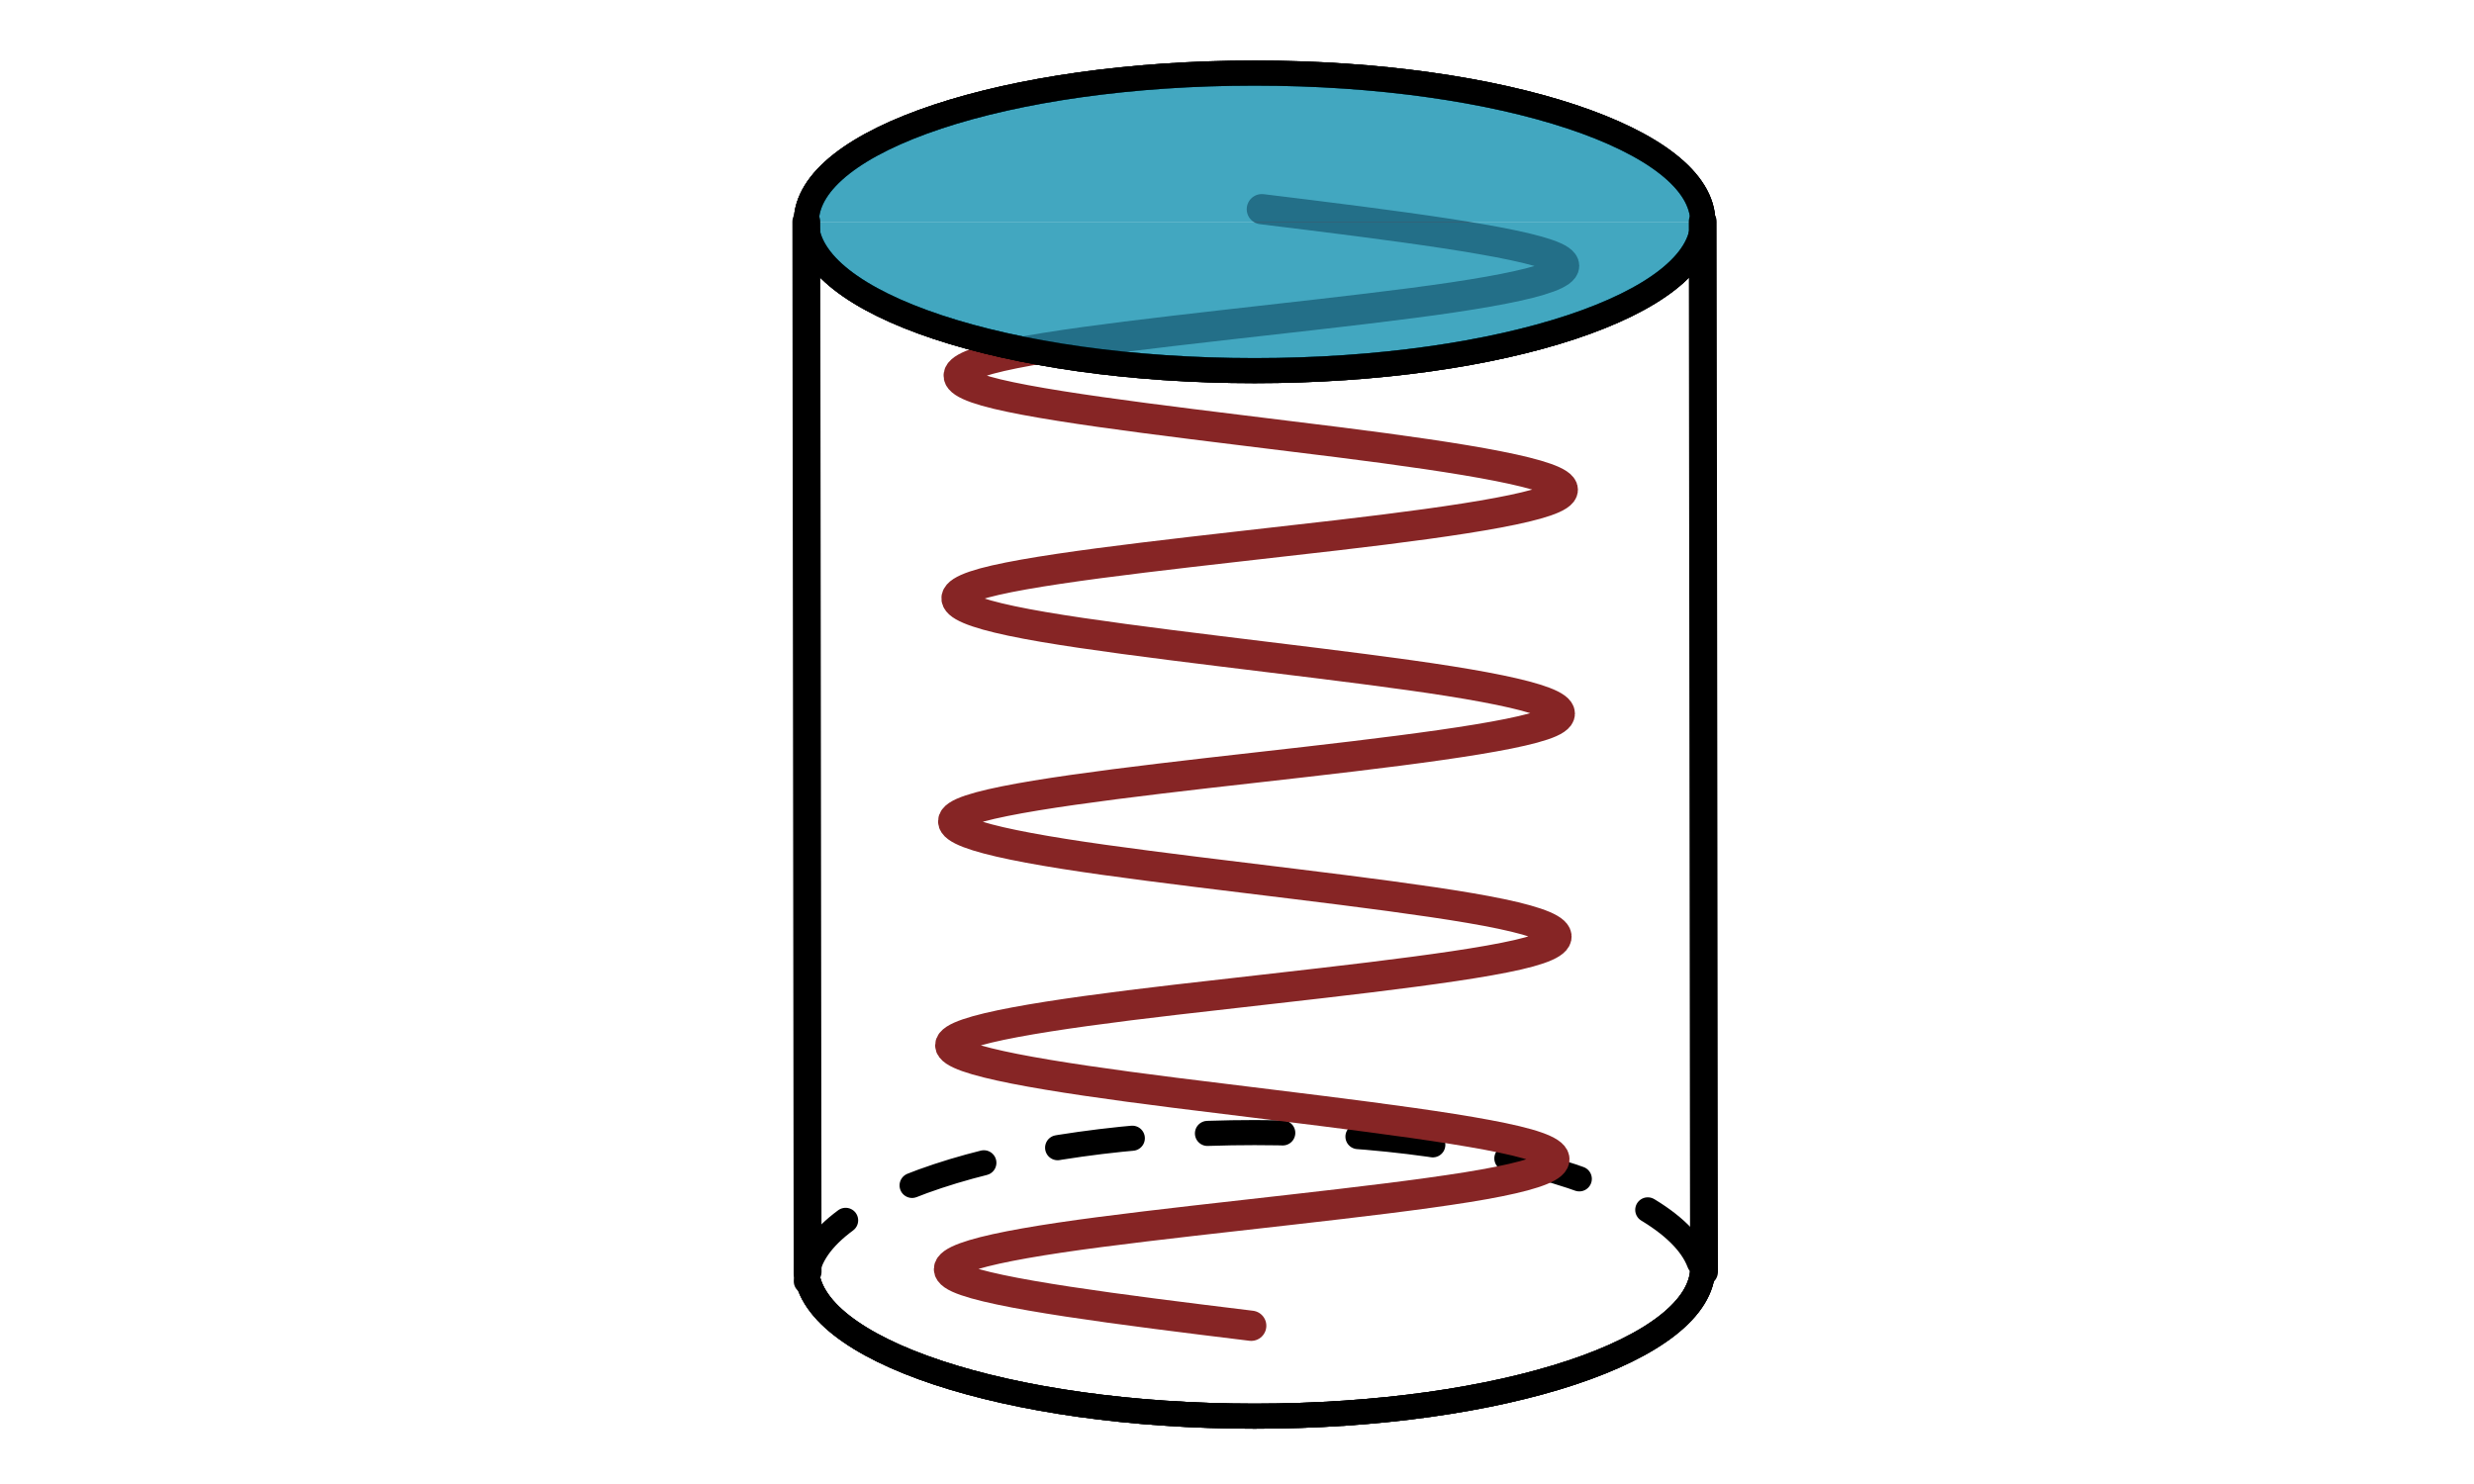
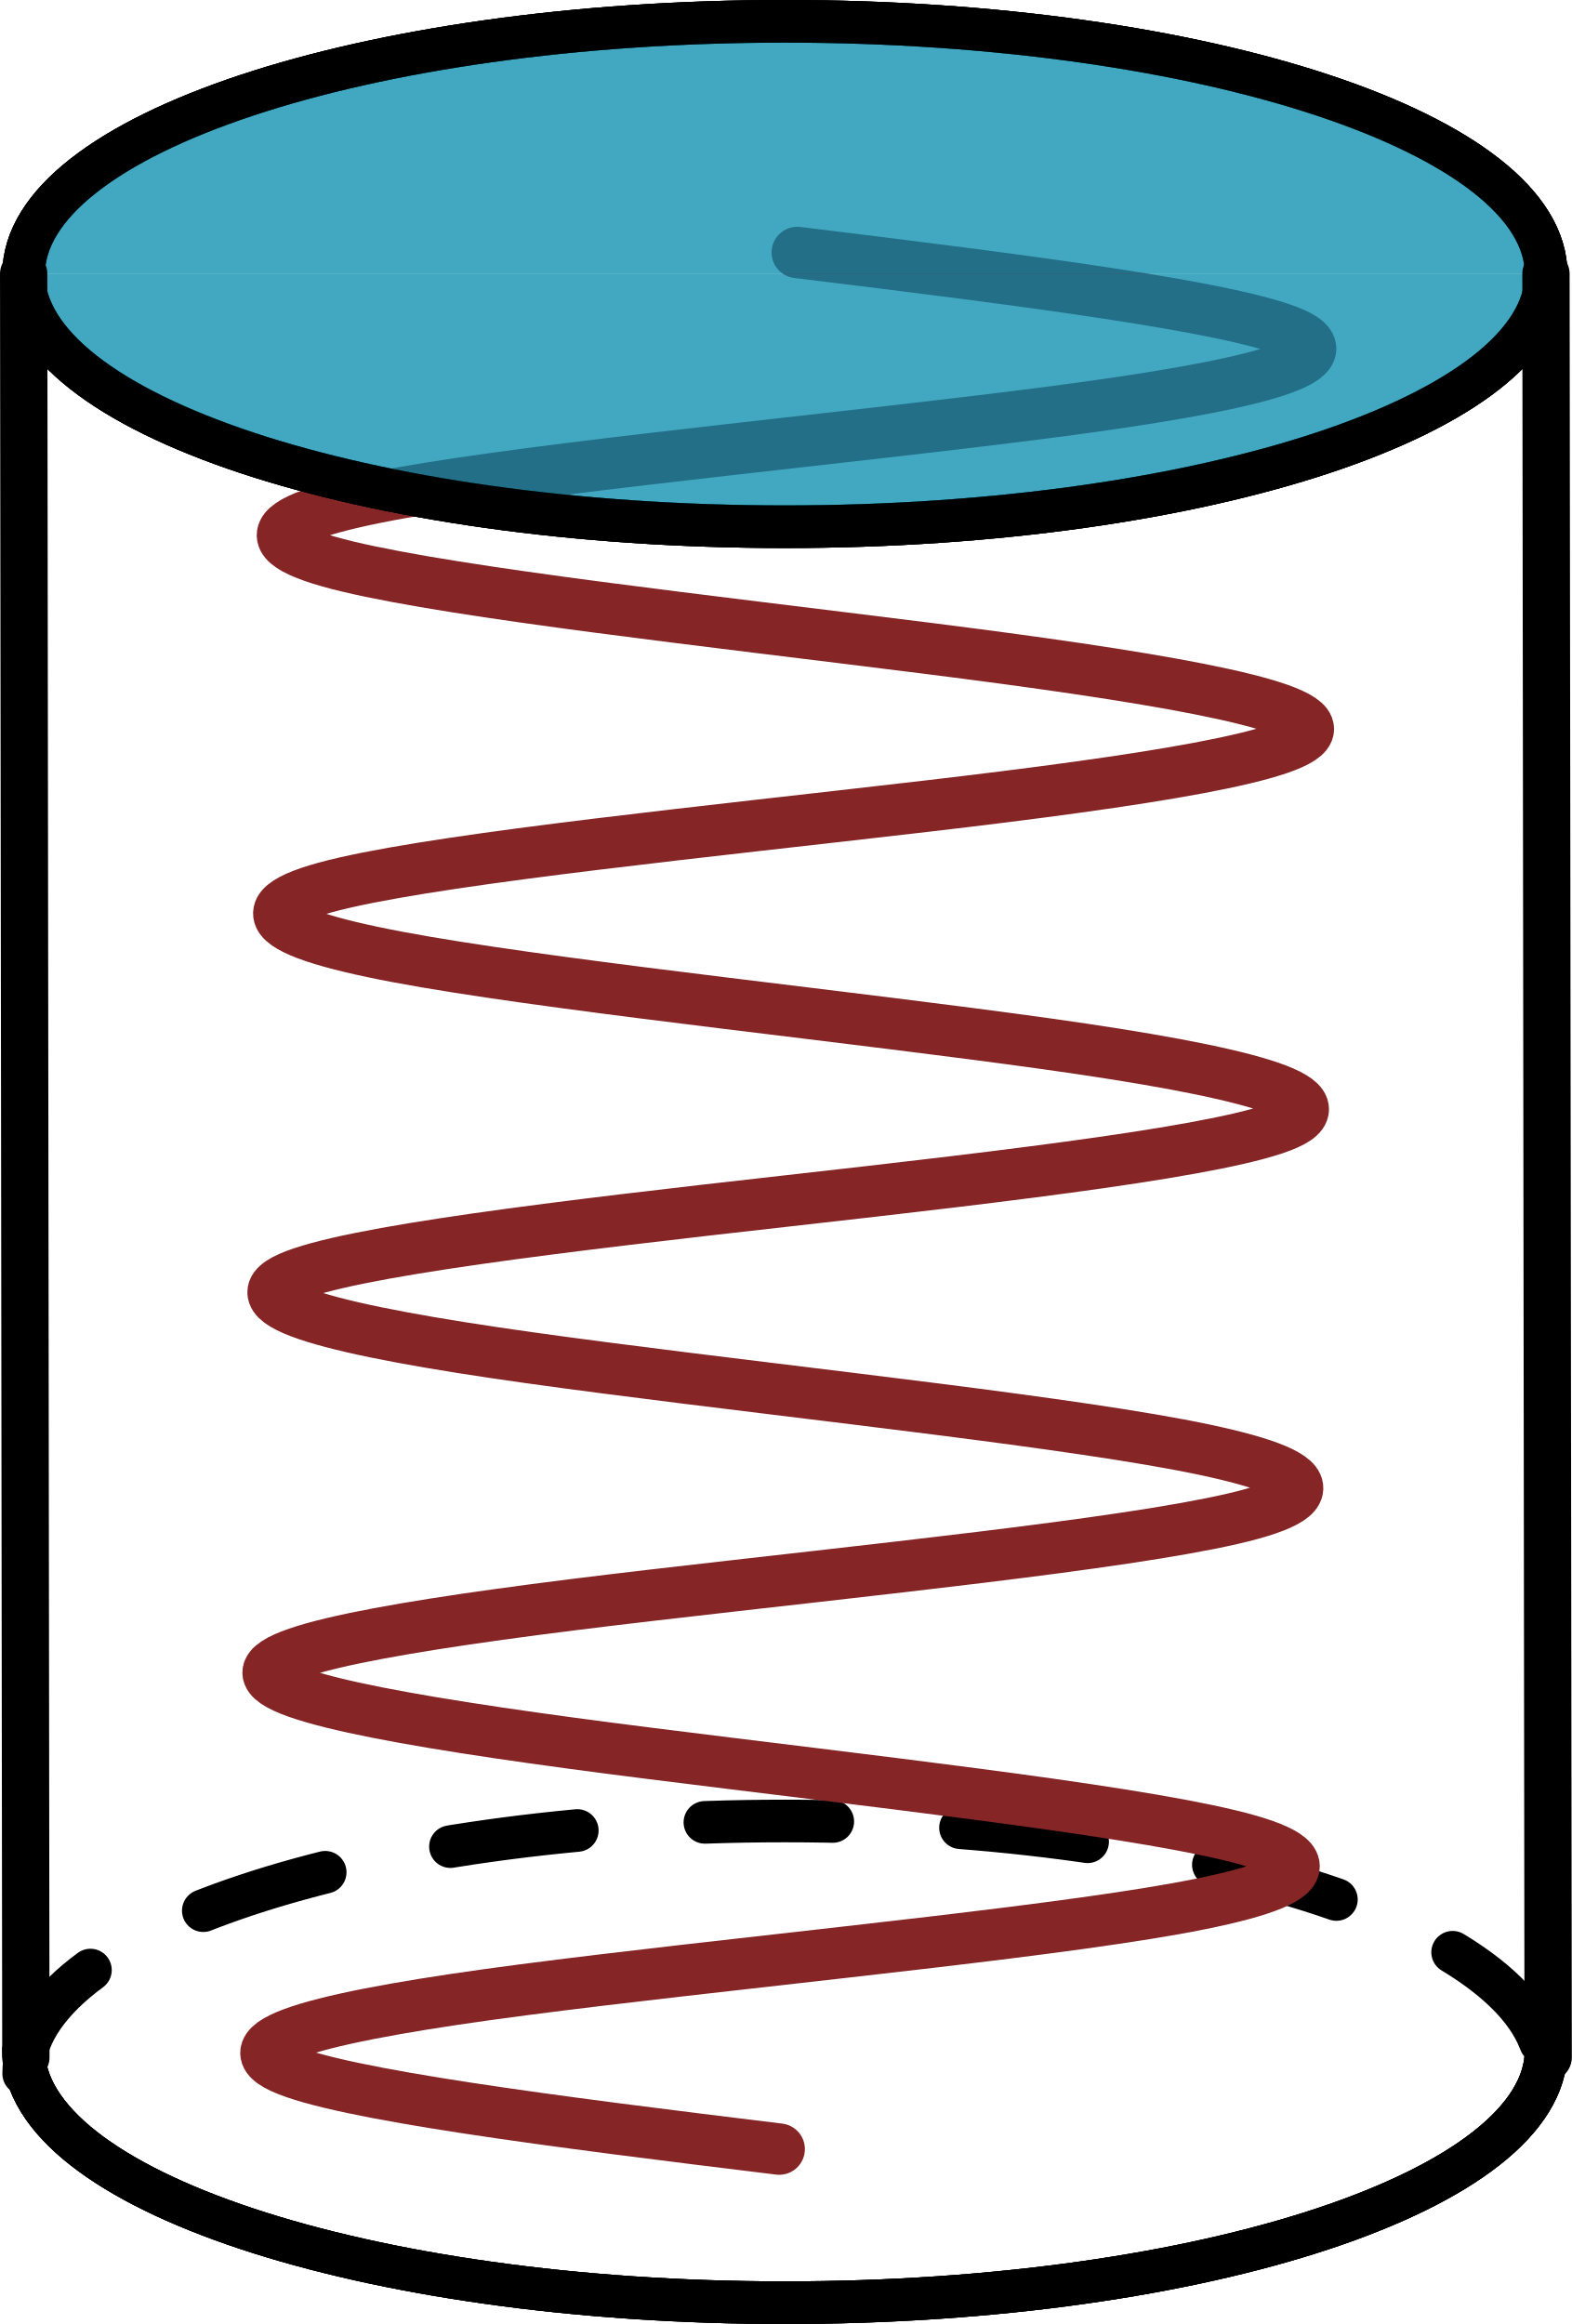
- <svg xmlns="http://www.w3.org/2000/svg" xmlns:xlink="http://www.w3.org/1999/xlink" width="200mm" height="120mm" viewBox="0 0 200 120" version="1.1" id="svg2">
-   <path style="opacity:1;fill:#f9f9f9;fill-opacity:0;stroke:#000000;stroke-width:2.029;stroke-linecap:round;stroke-linejoin:round;stroke-miterlimit:4;stroke-dasharray:6.088, 6.088;stroke-dashoffset:0;stroke-opacity:1" d="m 65.184,103.614 c 0,-6.644 16.224,-12.03 36.238,-12.03 20.013,0 36.237,5.386 36.237,12.03" id="path17570" />
-   <path id="path4802" title="sin(x)" d="m 102.009,16.916 c 10.699,1.304 20.907,2.605 23.674,3.872 2.767,1.267 -2.189,2.498 -11.473,3.709 -9.284,1.211 -22.076,2.406 -29.666,3.625 -7.59,1.219 -9.274,2.465 -3.937,3.744 5.337,1.279 17.24,2.588 27.575,3.89 10.335,1.302 18.163,2.592 18.158,3.846 -0.005,1.254 -7.873,2.472 -18.229,3.678 -10.356,1.206 -22.273,2.405 -27.647,3.634 -5.373,1.229 -3.691,2.491 3.865,3.78 7.557,1.289 20.327,2.602 29.595,3.899 9.267,1.297 14.178,2.574 11.401,3.815 -2.777,1.241 -13.023,2.448 -23.746,3.652 -10.722,1.204 -20.955,2.411 -23.746,3.652 -2.791,1.241 2.141,2.518 11.401,3.815 9.26,1.297 22.028,2.61 29.595,3.899 7.566,1.289 9.226,2.551 3.865,3.78 -5.361,1.229 -17.287,2.428 -27.647,3.634 -10.359,1.206 -18.21,2.424 -18.229,3.678 -0.019,1.254 7.826,2.544 18.158,3.846 10.332,1.302 22.226,2.611 27.575,3.89 5.349,1.279 3.644,2.525 -3.937,3.744 -7.58,1.219 -20.375,2.414 -29.666,3.625 -9.291,1.211 -14.226,2.442 -11.473,3.709 2.753,1.267 12.976,2.568 23.674,3.872" style="opacity:1;fill:#0088aa;fill-opacity:0;stroke:#862525;stroke-width:2.445;stroke-linecap:round;stroke-linejoin:round;stroke-miterlimit:4;stroke-dasharray:none;stroke-dashoffset:0;stroke-opacity:1" />
+ <svg xmlns="http://www.w3.org/2000/svg" xmlns:xlink="http://www.w3.org/1999/xlink" width="44.736mm" height="66.146mm" viewBox="0 0 44.736 66.146" version="1.1" id="svg2">
  <defs id="defs847">
-     <marker style="overflow:visible" id="Arrow1Lstart" refX="0.0" refY="0.0" orient="auto">
-       <path transform="scale(0.8) translate(12.5,0)" style="fill-rule:evenodd;stroke:#000000;stroke-width:1pt;stroke-opacity:1;fill:#f9f9f9;fill-opacity:0" d="M 0.0,0.0 L 5.0,-5.0 L -12.5,0.0 L 5.0,5.0 L 0.0,0.0 z " id="path17592" />
+     <marker style="overflow:visible" id="Arrow1Lstart" refX="0" refY="0" orient="auto">
+       <path transform="matrix(0.8,0,0,0.8,10,0)" style="fill:#f9f9f9;fill-opacity:0;fill-rule:evenodd;stroke:#000000;stroke-width:1pt;stroke-opacity:1" d="M 0,0 5,-5 -12.5,0 5,5 Z" id="path17592" />
    </marker>
    <linearGradient gradientUnits="userSpaceOnUse" id="defitem29" y2="485.909" x2="655.352" y1="807.466" x1="649.429">
      <stop id="stop92" offset="0" style="stop-color:#ffffff;stop-opacity:1;" />
      <stop id="stop93" offset="1" style="stop-color:#ffffff;stop-opacity:0.138;" />
    </linearGradient>
    <linearGradient xlink:href="#defitem29" id="linearGradient3448" gradientUnits="userSpaceOnUse" x1="649.429" y1="807.466" x2="655.352" y2="485.909" />
    <radialGradient gradientUnits="userSpaceOnUse" id="defitem28" fy="345.56" fx="1049.72" r="1202.15" cy="345.56" cx="1049.72">
      <stop id="stop89" offset="0" style="stop-color:#ffffff;stop-opacity:1;" />
      <stop id="stop90" offset="1" style="stop-color:#a8a8a8;stop-opacity:1;" />
    </radialGradient>
    <radialGradient xlink:href="#defitem28" id="radialGradient3446" gradientUnits="userSpaceOnUse" cx="1092.705" cy="64.845" fx="1089.4" fy="64.845" r="1202.15" />
    <linearGradient gradientUnits="userSpaceOnUse" id="defitem30" y2="636.707" x2="980" y1="636.707" x1="287.5">
      <stop id="stop95" offset="0" style="stop-color:#464646;stop-opacity:1;" />
      <stop id="stop96" offset="1" style="stop-color:#c2c2c2;stop-opacity:1;" />
    </linearGradient>
    <linearGradient xlink:href="#defitem30" id="linearGradient3444" gradientUnits="userSpaceOnUse" gradientTransform="matrix(1,0,0,1.016038,0,-11.73855)" x1="287.5" y1="636.707" x2="980" y2="636.707" />
    <linearGradient gradientUnits="userSpaceOnUse" id="defitem27" y2="317.447" x2="985.982" y1="403.188" x1="921.091">
      <stop id="stop86" offset="0" style="stop-color:#7e7e7e;stop-opacity:1;" />
      <stop id="stop87" offset="1" style="stop-color:#e5e5e5;stop-opacity:1;" />
    </linearGradient>
    <linearGradient xlink:href="#defitem27" id="linearGradient3442" gradientUnits="userSpaceOnUse" x1="921.091" y1="403.188" x2="985.982" y2="317.447" />
    <linearGradient gradientUnits="userSpaceOnUse" id="defitem26" y2="360.275" x2="293.37" y1="346.304" x1="530.761">
      <stop id="stop83" offset="0" style="stop-color:#5f5f5f;stop-opacity:1;" />
      <stop id="stop84" offset="1" style="stop-color:#e5e5e5;stop-opacity:1;" />
    </linearGradient>
    <linearGradient xlink:href="#defitem26" id="linearGradient3440" gradientUnits="userSpaceOnUse" x1="530.761" y1="346.304" x2="293.37" y2="360.275" />
    <linearGradient gradientUnits="userSpaceOnUse" id="defitem25" y2="337.61" x2="308.75" y1="412.919" x1="164.013">
      <stop id="stop80" offset="0" style="stop-color:#ffffff;stop-opacity:1;" />
      <stop id="stop81" offset="1" style="stop-color:#bfbfbf;stop-opacity:1;" />
    </linearGradient>
    <linearGradient xlink:href="#defitem25" id="linearGradient3438" gradientUnits="userSpaceOnUse" x1="164.013" y1="412.919" x2="308.75" y2="337.61" />
    <linearGradient gradientUnits="userSpaceOnUse" id="defitem24" y2="380.472" x2="992.489" y1="270.854" x1="1094.25">
      <stop id="stop77" offset="0" style="stop-color:#6a6a6a;stop-opacity:1;" />
      <stop id="stop78" offset="1" style="stop-color:#e6e6e6;stop-opacity:1;" />
    </linearGradient>
    <linearGradient xlink:href="#defitem24" id="linearGradient3436" gradientUnits="userSpaceOnUse" x1="1094.25" y1="270.854" x2="992.489" y2="380.472" />
    <linearGradient gradientUnits="userSpaceOnUse" id="defitem23" y2="549.378" x2="1049.84" y1="476.465" x1="1170.91">
      <stop id="stop74" offset="0" style="stop-color:#5f5f5f;stop-opacity:1;" />
      <stop id="stop75" offset="1" style="stop-color:#ebebeb;stop-opacity:1;" />
    </linearGradient>
    <linearGradient xlink:href="#defitem23" id="linearGradient3434" gradientUnits="userSpaceOnUse" x1="1170.91" y1="476.465" x2="1049.84" y2="549.378" />
    <linearGradient gradientUnits="userSpaceOnUse" id="defitem22" y2="313.276" x2="576.149" y1="105.486" x1="783.716">
      <stop id="stop71" offset="0" style="stop-color:#5a5a5a;stop-opacity:1;" />
      <stop id="stop72" offset="1" style="stop-color:#c7c7c7;stop-opacity:1;" />
    </linearGradient>
    <linearGradient xlink:href="#defitem22" id="linearGradient3432" gradientUnits="userSpaceOnUse" x1="783.716" y1="105.486" x2="576.149" y2="313.276" />
    <linearGradient gradientUnits="userSpaceOnUse" id="defitem21" y2="484.716" x2="128.055" y1="418.698" x1="280.044">
      <stop id="stop68" offset="0" style="stop-color:#666666;stop-opacity:1;" />
      <stop id="stop69" offset="1" style="stop-color:#d8d8d8;stop-opacity:1;" />
    </linearGradient>
    <linearGradient xlink:href="#defitem21" id="linearGradient3430" gradientUnits="userSpaceOnUse" x1="280.044" y1="418.698" x2="128.055" y2="484.716" />
    <linearGradient gradientUnits="userSpaceOnUse" id="defitem20" y2="584.41" x2="220" y1="636.954" x1="129.687">
      <stop id="stop65" offset="0" style="stop-color:#ffffff;stop-opacity:1;" />
      <stop id="stop66" offset="1" style="stop-color:#bbbbbb;stop-opacity:1;" />
    </linearGradient>
    <linearGradient xlink:href="#defitem20" id="linearGradient3428" gradientUnits="userSpaceOnUse" x1="129.687" y1="636.954" x2="220" y2="584.41" />
    <linearGradient gradientUnits="userSpaceOnUse" id="defitem19" y2="583.753" x2="1127.98" y1="629.028" x1="1048.72">
      <stop id="stop62" offset="0" style="stop-color:#5e5e5e;stop-opacity:1;" />
      <stop id="stop63" offset="1" style="stop-color:#ededed;stop-opacity:1;" />
    </linearGradient>
    <linearGradient xlink:href="#defitem19" id="linearGradient3426" gradientUnits="userSpaceOnUse" x1="1048.72" y1="629.028" x2="1127.98" y2="583.753" />
    <linearGradient gradientUnits="userSpaceOnUse" id="defitem18" y2="291.977" x2="581.324" y1="387.273" x1="370.022">
      <stop id="stop59" offset="0" style="stop-color:#636363;stop-opacity:1;" />
      <stop id="stop60" offset="1" style="stop-color:#d6d6d6;stop-opacity:1;" />
    </linearGradient>
    <linearGradient xlink:href="#defitem18" id="linearGradient3424" gradientUnits="userSpaceOnUse" x1="370.022" y1="387.273" x2="581.324" y2="291.977" />
    <linearGradient gradientUnits="userSpaceOnUse" id="defitem17" y2="351.939" x2="909.594" y1="351.939" x1="732.156">
      <stop id="stop56" offset="0" style="stop-color:#676767;stop-opacity:1;" />
      <stop id="stop57" offset="1" style="stop-color:#d3d3d3;stop-opacity:1;" />
    </linearGradient>
    <linearGradient xlink:href="#defitem17" id="linearGradient3422" gradientUnits="userSpaceOnUse" x1="732.156" y1="351.939" x2="909.594" y2="351.939" />
    <linearGradient gradientUnits="userSpaceOnUse" id="defitem16" y2="494.713" x2="1073.01" y1="494.713" x1="1014.43">
      <stop id="stop53" offset="0" style="stop-color:#666666;stop-opacity:1;" />
      <stop id="stop54" offset="1" style="stop-color:#dcdcdc;stop-opacity:1;" />
    </linearGradient>
    <linearGradient xlink:href="#defitem16" id="linearGradient3420" gradientUnits="userSpaceOnUse" x1="1014.43" y1="494.713" x2="1073.01" y2="494.713" />
    <linearGradient gradientUnits="userSpaceOnUse" id="defitem15" y2="516.37" x2="193.277" y1="452.388" x1="272.592">
      <stop id="stop50" offset="0" style="stop-color:#6e6e6e;stop-opacity:1;" />
      <stop id="stop51" offset="1" style="stop-color:#d8d8d8;stop-opacity:1;" />
    </linearGradient>
    <linearGradient xlink:href="#defitem15" id="linearGradient3418" gradientUnits="userSpaceOnUse" x1="272.592" y1="452.388" x2="193.277" y2="516.37" />
    <radialGradient gradientUnits="userSpaceOnUse" id="defitem14" fy="211.088" fx="1037.22" r="1164.28" cy="211.088" cx="1037.22">
      <stop id="stop47" offset="0" style="stop-color:#ffffff;stop-opacity:1;" />
      <stop id="stop48" offset="1" style="stop-color:#aaaaaa;stop-opacity:1;" />
    </radialGradient>
    <radialGradient xlink:href="#defitem14" id="radialGradient3416" gradientUnits="userSpaceOnUse" cx="1037.22" cy="211.088" fx="1037.22" fy="211.088" r="1164.28" />
    <linearGradient gradientUnits="userSpaceOnUse" id="defitem13" y2="686.83" x2="379.241" y1="732.129" x1="342.65">
      <stop id="stop44" offset="0" style="stop-color:#ffffff;stop-opacity:1;" />
      <stop id="stop45" offset="1" style="stop-color:#989898;stop-opacity:1;" />
    </linearGradient>
    <linearGradient xlink:href="#defitem13" id="linearGradient3414" gradientUnits="userSpaceOnUse" x1="342.65" y1="732.129" x2="379.241" y2="686.83" />
    <radialGradient gradientUnits="userSpaceOnUse" id="defitem12" fy="484.409" fx="632.781" r="540.279" cy="484.409" cx="632.781">
      <stop id="stop41" offset="0" style="stop-color:#ffffff;stop-opacity:1;" />
      <stop id="stop42" offset="1" style="stop-color:#ededed;stop-opacity:1;" />
    </radialGradient>
    <radialGradient xlink:href="#defitem12" id="radialGradient3412" gradientUnits="userSpaceOnUse" cx="632.781" cy="484.409" fx="632.781" fy="484.409" r="540.279" />
    <linearGradient id="linearGradient3682">
      <stop style="stop-color:#ff6d0f;stop-opacity:1;" offset="0" id="stop3684" />
      <stop style="stop-color:#ff1000;stop-opacity:1;" offset="1" id="stop3686" />
    </linearGradient>
    <linearGradient id="linearGradient3864">
      <stop id="stop3866" offset="0" style="stop-color:#71b2f8;stop-opacity:1;" />
      <stop id="stop3868" offset="1" style="stop-color:#002795;stop-opacity:1;" />
    </linearGradient>
  </defs>
-   <g transform="matrix(1.10758,0,0,1.10758,-11.11626,-201.3762)" style="fill:none;stroke:#000000;stroke-width:0.35;stroke-linecap:butt;stroke-linejoin:miter" id="g4" />
-   <g transform="matrix(1.10758,0,0,1.10758,-11.11626,-201.3762)" style="fill:none;stroke:#000000;stroke-width:0.13;stroke-linecap:butt;stroke-linejoin:miter" id="g452" />
-   <g style="display:none" id="layer1" />
-   <path id="path17558" d="m 137.659,17.941 c 0,6.644 -16.224,12.03 -36.237,12.03 -20.013,-3e-6 -36.238,-5.386 -36.238,-12.03" style="opacity:1;fill:#f9f9f9;fill-opacity:0;stroke:#000000;stroke-width:2.029;stroke-linecap:round;stroke-linejoin:round;stroke-miterlimit:4;stroke-dasharray:none;stroke-dashoffset:0;stroke-opacity:1" />
-   <path id="path17553" d="m 65.184,17.941 c 0,-6.644 16.224,-12.03 36.238,-12.03 20.013,0 36.237,5.386 36.237,12.03" style="opacity:1;fill:#f9f9f9;fill-opacity:0;stroke:#000000;stroke-width:2.029;stroke-linecap:round;stroke-linejoin:round;stroke-miterlimit:4;stroke-dasharray:none;stroke-dashoffset:0;stroke-opacity:1" />
-   <path style="opacity:1;fill:#f9f9f9;fill-opacity:0;stroke:#000000;stroke-width:2.029;stroke-linecap:round;stroke-linejoin:round;stroke-miterlimit:4;stroke-dasharray:none;stroke-dashoffset:0;stroke-opacity:1" d="m 137.659,17.941 c 0,6.644 -16.224,12.03 -36.237,12.03 -20.013,-3e-6 -36.238,-5.386 -36.238,-12.03" id="path17560" />
-   <path style="opacity:1;fill:#f9f9f9;fill-opacity:0;stroke:#000000;stroke-width:2.029;stroke-linecap:round;stroke-linejoin:round;stroke-miterlimit:4;stroke-dasharray:none;stroke-dashoffset:0;stroke-opacity:1" d="m 65.184,17.941 c 0,-6.644 16.224,-12.03 36.238,-12.03 20.013,0 36.237,5.386 36.237,12.03" id="path17562" />
-   <g transform="matrix(1.126186,0,0,1.126186,-95.80537,-0.6179222)" style="fill:#0088aa;fill-opacity:0.741" id="g17862">
-     <path style="opacity:1;fill:#0088aa;fill-opacity:0.741;stroke:#000000;stroke-width:1.802;stroke-linecap:round;stroke-linejoin:round;stroke-miterlimit:4;stroke-dasharray:none;stroke-dashoffset:0;stroke-opacity:1" d="m 142.95,16.48 c 0,-5.899 14.406,-10.682 32.177,-10.682 17.771,0 32.177,4.782 32.177,10.682" id="path17566" />
-     <path style="opacity:1;fill:#0088aa;fill-opacity:0.741;stroke:#000000;stroke-width:1.802;stroke-linecap:round;stroke-linejoin:round;stroke-miterlimit:4;stroke-dasharray:none;stroke-dashoffset:0;stroke-opacity:1" d="m 207.304,16.48 c 0,5.899 -14.406,10.682 -32.177,10.682 -17.771,-2e-6 -32.177,-4.782 -32.177,-10.682" id="path17564" />
+   <g style="display:none" id="layer1" transform="translate(-64.05662,-49.38364)" />
+   <g id="g10570" transform="matrix(0.5978876,0,0,0.5978876,-38.29866,-2.927807)">
+     <path id="path17570" d="m 65.184,103.614 c 0,-6.644 16.224,-12.03 36.238,-12.03 20.013,0 36.237,5.386 36.237,12.03" style="opacity:1;fill:#f9f9f9;fill-opacity:0;stroke:#000000;stroke-width:2.029;stroke-linecap:round;stroke-linejoin:round;stroke-miterlimit:4;stroke-dasharray:6.088, 6.088;stroke-dashoffset:0;stroke-opacity:1" />
+     <path style="opacity:1;fill:#0088aa;fill-opacity:0;stroke:#862525;stroke-width:2.445;stroke-linecap:round;stroke-linejoin:round;stroke-miterlimit:4;stroke-dasharray:none;stroke-dashoffset:0;stroke-opacity:1" d="m 102.009,16.916 c 10.699,1.304 20.907,2.605 23.674,3.872 2.767,1.267 -2.189,2.498 -11.473,3.709 -9.284,1.211 -22.076,2.406 -29.666,3.625 -7.59,1.219 -9.274,2.465 -3.937,3.744 5.337,1.279 17.24,2.588 27.575,3.89 10.335,1.302 18.163,2.592 18.158,3.846 -0.005,1.254 -7.873,2.472 -18.229,3.678 -10.356,1.206 -22.273,2.405 -27.647,3.634 -5.373,1.229 -3.691,2.491 3.865,3.78 7.557,1.289 20.327,2.602 29.595,3.899 9.267,1.297 14.178,2.574 11.401,3.815 -2.777,1.241 -13.023,2.448 -23.746,3.652 -10.722,1.204 -20.955,2.411 -23.746,3.652 -2.791,1.241 2.141,2.518 11.401,3.815 9.26,1.297 22.028,2.61 29.595,3.899 7.566,1.289 9.226,2.551 3.865,3.78 -5.361,1.229 -17.287,2.428 -27.647,3.634 -10.359,1.206 -18.21,2.424 -18.229,3.678 -0.019,1.254 7.826,2.544 18.158,3.846 10.332,1.302 22.226,2.611 27.575,3.89 5.349,1.279 3.644,2.525 -3.937,3.744 -7.58,1.219 -20.375,2.414 -29.666,3.625 -9.291,1.211 -14.226,2.442 -11.473,3.709 2.753,1.267 12.976,2.568 23.674,3.872" title="sin(x)" id="path4802" />
+     <g id="g4" style="fill:none;stroke:#000000;stroke-width:0.35;stroke-linecap:butt;stroke-linejoin:miter" transform="matrix(1.10758,0,0,1.10758,-11.11626,-201.3762)" />
+     <g id="g452" style="fill:none;stroke:#000000;stroke-width:0.13;stroke-linecap:butt;stroke-linejoin:miter" transform="matrix(1.10758,0,0,1.10758,-11.11626,-201.3762)" />
+     <path style="opacity:1;fill:#f9f9f9;fill-opacity:0;stroke:#000000;stroke-width:2.029;stroke-linecap:round;stroke-linejoin:round;stroke-miterlimit:4;stroke-dasharray:none;stroke-dashoffset:0;stroke-opacity:1" d="m 137.659,17.941 c 0,6.644 -16.224,12.03 -36.237,12.03 -20.013,-3e-6 -36.238,-5.386 -36.238,-12.03" id="path17558" />
+     <path style="opacity:1;fill:#f9f9f9;fill-opacity:0;stroke:#000000;stroke-width:2.029;stroke-linecap:round;stroke-linejoin:round;stroke-miterlimit:4;stroke-dasharray:none;stroke-dashoffset:0;stroke-opacity:1" d="m 65.184,17.941 c 0,-6.644 16.224,-12.03 36.238,-12.03 20.013,0 36.237,5.386 36.237,12.03" id="path17553" />
+     <path id="path17560" d="m 137.659,17.941 c 0,6.644 -16.224,12.03 -36.237,12.03 -20.013,-3e-6 -36.238,-5.386 -36.238,-12.03" style="opacity:1;fill:#f9f9f9;fill-opacity:0;stroke:#000000;stroke-width:2.029;stroke-linecap:round;stroke-linejoin:round;stroke-miterlimit:4;stroke-dasharray:none;stroke-dashoffset:0;stroke-opacity:1" />
+     <path id="path17562" d="m 65.184,17.941 c 0,-6.644 16.224,-12.03 36.238,-12.03 20.013,0 36.237,5.386 36.237,12.03" style="opacity:1;fill:#f9f9f9;fill-opacity:0;stroke:#000000;stroke-width:2.029;stroke-linecap:round;stroke-linejoin:round;stroke-miterlimit:4;stroke-dasharray:none;stroke-dashoffset:0;stroke-opacity:1" />
+     <g id="g17862" style="fill:#0088aa;fill-opacity:0.741" transform="matrix(1.126186,0,0,1.126186,-95.80537,-0.6179222)">
+       <path id="path17566" d="m 142.95,16.48 c 0,-5.899 14.406,-10.682 32.177,-10.682 17.771,0 32.177,4.782 32.177,10.682" style="opacity:1;fill:#0088aa;fill-opacity:0.741;stroke:#000000;stroke-width:1.802;stroke-linecap:round;stroke-linejoin:round;stroke-miterlimit:4;stroke-dasharray:none;stroke-dashoffset:0;stroke-opacity:1" />
+       <path id="path17564" d="m 207.304,16.48 c 0,5.899 -14.406,10.682 -32.177,10.682 -17.771,-2e-6 -32.177,-4.782 -32.177,-10.682" style="opacity:1;fill:#0088aa;fill-opacity:0.741;stroke:#000000;stroke-width:1.802;stroke-linecap:round;stroke-linejoin:round;stroke-miterlimit:4;stroke-dasharray:none;stroke-dashoffset:0;stroke-opacity:1" />
+     </g>
+     <path id="path17568" d="m 137.659,102.485 c 0,6.644 -16.224,12.03 -36.237,12.03 -20.013,-2e-5 -36.238,-5.386 -36.238,-12.03" style="opacity:1;fill:#f9f9f9;fill-opacity:0;stroke:#000000;stroke-width:2.029;stroke-linecap:round;stroke-linejoin:round;stroke-miterlimit:4;stroke-dasharray:none;stroke-dashoffset:0;stroke-opacity:1" />
+     <path style="opacity:1;fill:#f9f9f9;fill-opacity:0;stroke:#000000;stroke-width:2.029;stroke-linecap:round;stroke-linejoin:round;stroke-miterlimit:4;stroke-dasharray:none;stroke-dashoffset:0;stroke-opacity:1" d="m 137.659,102.485 c 0,6.644 -16.224,12.03 -36.237,12.03 -20.013,-2e-5 -36.238,-5.386 -36.238,-12.03" id="path17572" />
+     <path id="path17576" d="m 137.659,102.485 c 0,6.644 -16.224,12.03 -36.237,12.03 -20.013,-2e-5 -36.238,-5.386 -36.238,-12.03" style="opacity:1;fill:#f9f9f9;fill-opacity:0;stroke:#000000;stroke-width:2.029;stroke-linecap:round;stroke-linejoin:round;stroke-miterlimit:4;stroke-dasharray:none;stroke-dashoffset:0;stroke-opacity:1" />
+     <path id="path17578" d="m 65.778,89.564 c 0,-6.644 16.224,-12.03 36.238,-12.03 20.013,0 36.237,5.386 36.237,12.03" style="opacity:1;fill:#f9f9f9;fill-opacity:0;stroke:#000000;stroke-width:0;stroke-linecap:round;stroke-linejoin:round;stroke-miterlimit:4;stroke-dasharray:none;stroke-dashoffset:0;stroke-opacity:1" />
+     <path style="fill:none;fill-rule:evenodd;stroke:#000000;stroke-width:2.252;stroke-linecap:round;stroke-linejoin:miter;stroke-miterlimit:4;stroke-dasharray:none;stroke-opacity:1" d="m 65.183,17.932 0.105,84.905 v 0" id="path17584" />
+     <path id="path17586" d="m 137.649,17.932 0.105,84.905 v 0" style="fill:none;fill-rule:evenodd;stroke:#000000;stroke-width:2.252;stroke-linecap:round;stroke-linejoin:miter;stroke-miterlimit:4;stroke-dasharray:none;stroke-opacity:1" />
  </g>
-   <path style="opacity:1;fill:#f9f9f9;fill-opacity:0;stroke:#000000;stroke-width:2.029;stroke-linecap:round;stroke-linejoin:round;stroke-miterlimit:4;stroke-dasharray:none;stroke-dashoffset:0;stroke-opacity:1" d="m 137.659,102.485 c 0,6.644 -16.224,12.03 -36.237,12.03 -20.013,-2e-5 -36.238,-5.386 -36.238,-12.03" id="path17568" />
-   <path id="path17572" d="m 137.659,102.485 c 0,6.644 -16.224,12.03 -36.237,12.03 -20.013,-2e-5 -36.238,-5.386 -36.238,-12.03" style="opacity:1;fill:#f9f9f9;fill-opacity:0;stroke:#000000;stroke-width:2.029;stroke-linecap:round;stroke-linejoin:round;stroke-miterlimit:4;stroke-dasharray:none;stroke-dashoffset:0;stroke-opacity:1" />
-   <path style="opacity:1;fill:#f9f9f9;fill-opacity:0;stroke:#000000;stroke-width:2.029;stroke-linecap:round;stroke-linejoin:round;stroke-miterlimit:4;stroke-dasharray:none;stroke-dashoffset:0;stroke-opacity:1" d="m 137.659,102.485 c 0,6.644 -16.224,12.03 -36.237,12.03 -20.013,-2e-5 -36.238,-5.386 -36.238,-12.03" id="path17576" />
-   <path style="opacity:1;fill:#f9f9f9;fill-opacity:0;stroke:#000000;stroke-width:0;stroke-linecap:round;stroke-linejoin:round;stroke-miterlimit:4;stroke-dasharray:none;stroke-dashoffset:0;stroke-opacity:1" d="m 65.778,89.564 c 0,-6.644 16.224,-12.03 36.238,-12.03 20.013,0 36.237,5.386 36.237,12.03" id="path17578" />
-   <path id="path17584" d="m 65.183,17.932 0.105,84.905 0,0" style="fill:none;fill-rule:evenodd;stroke:#000000;stroke-width:2.252;stroke-linecap:round;stroke-linejoin:miter;stroke-miterlimit:4;stroke-dasharray:none;stroke-opacity:1" />
-   <path style="fill:none;fill-rule:evenodd;stroke:#000000;stroke-width:2.252;stroke-linecap:round;stroke-linejoin:miter;stroke-miterlimit:4;stroke-dasharray:none;stroke-opacity:1" d="m 137.649,17.932 0.105,84.905 0,0" id="path17586" />
</svg>
